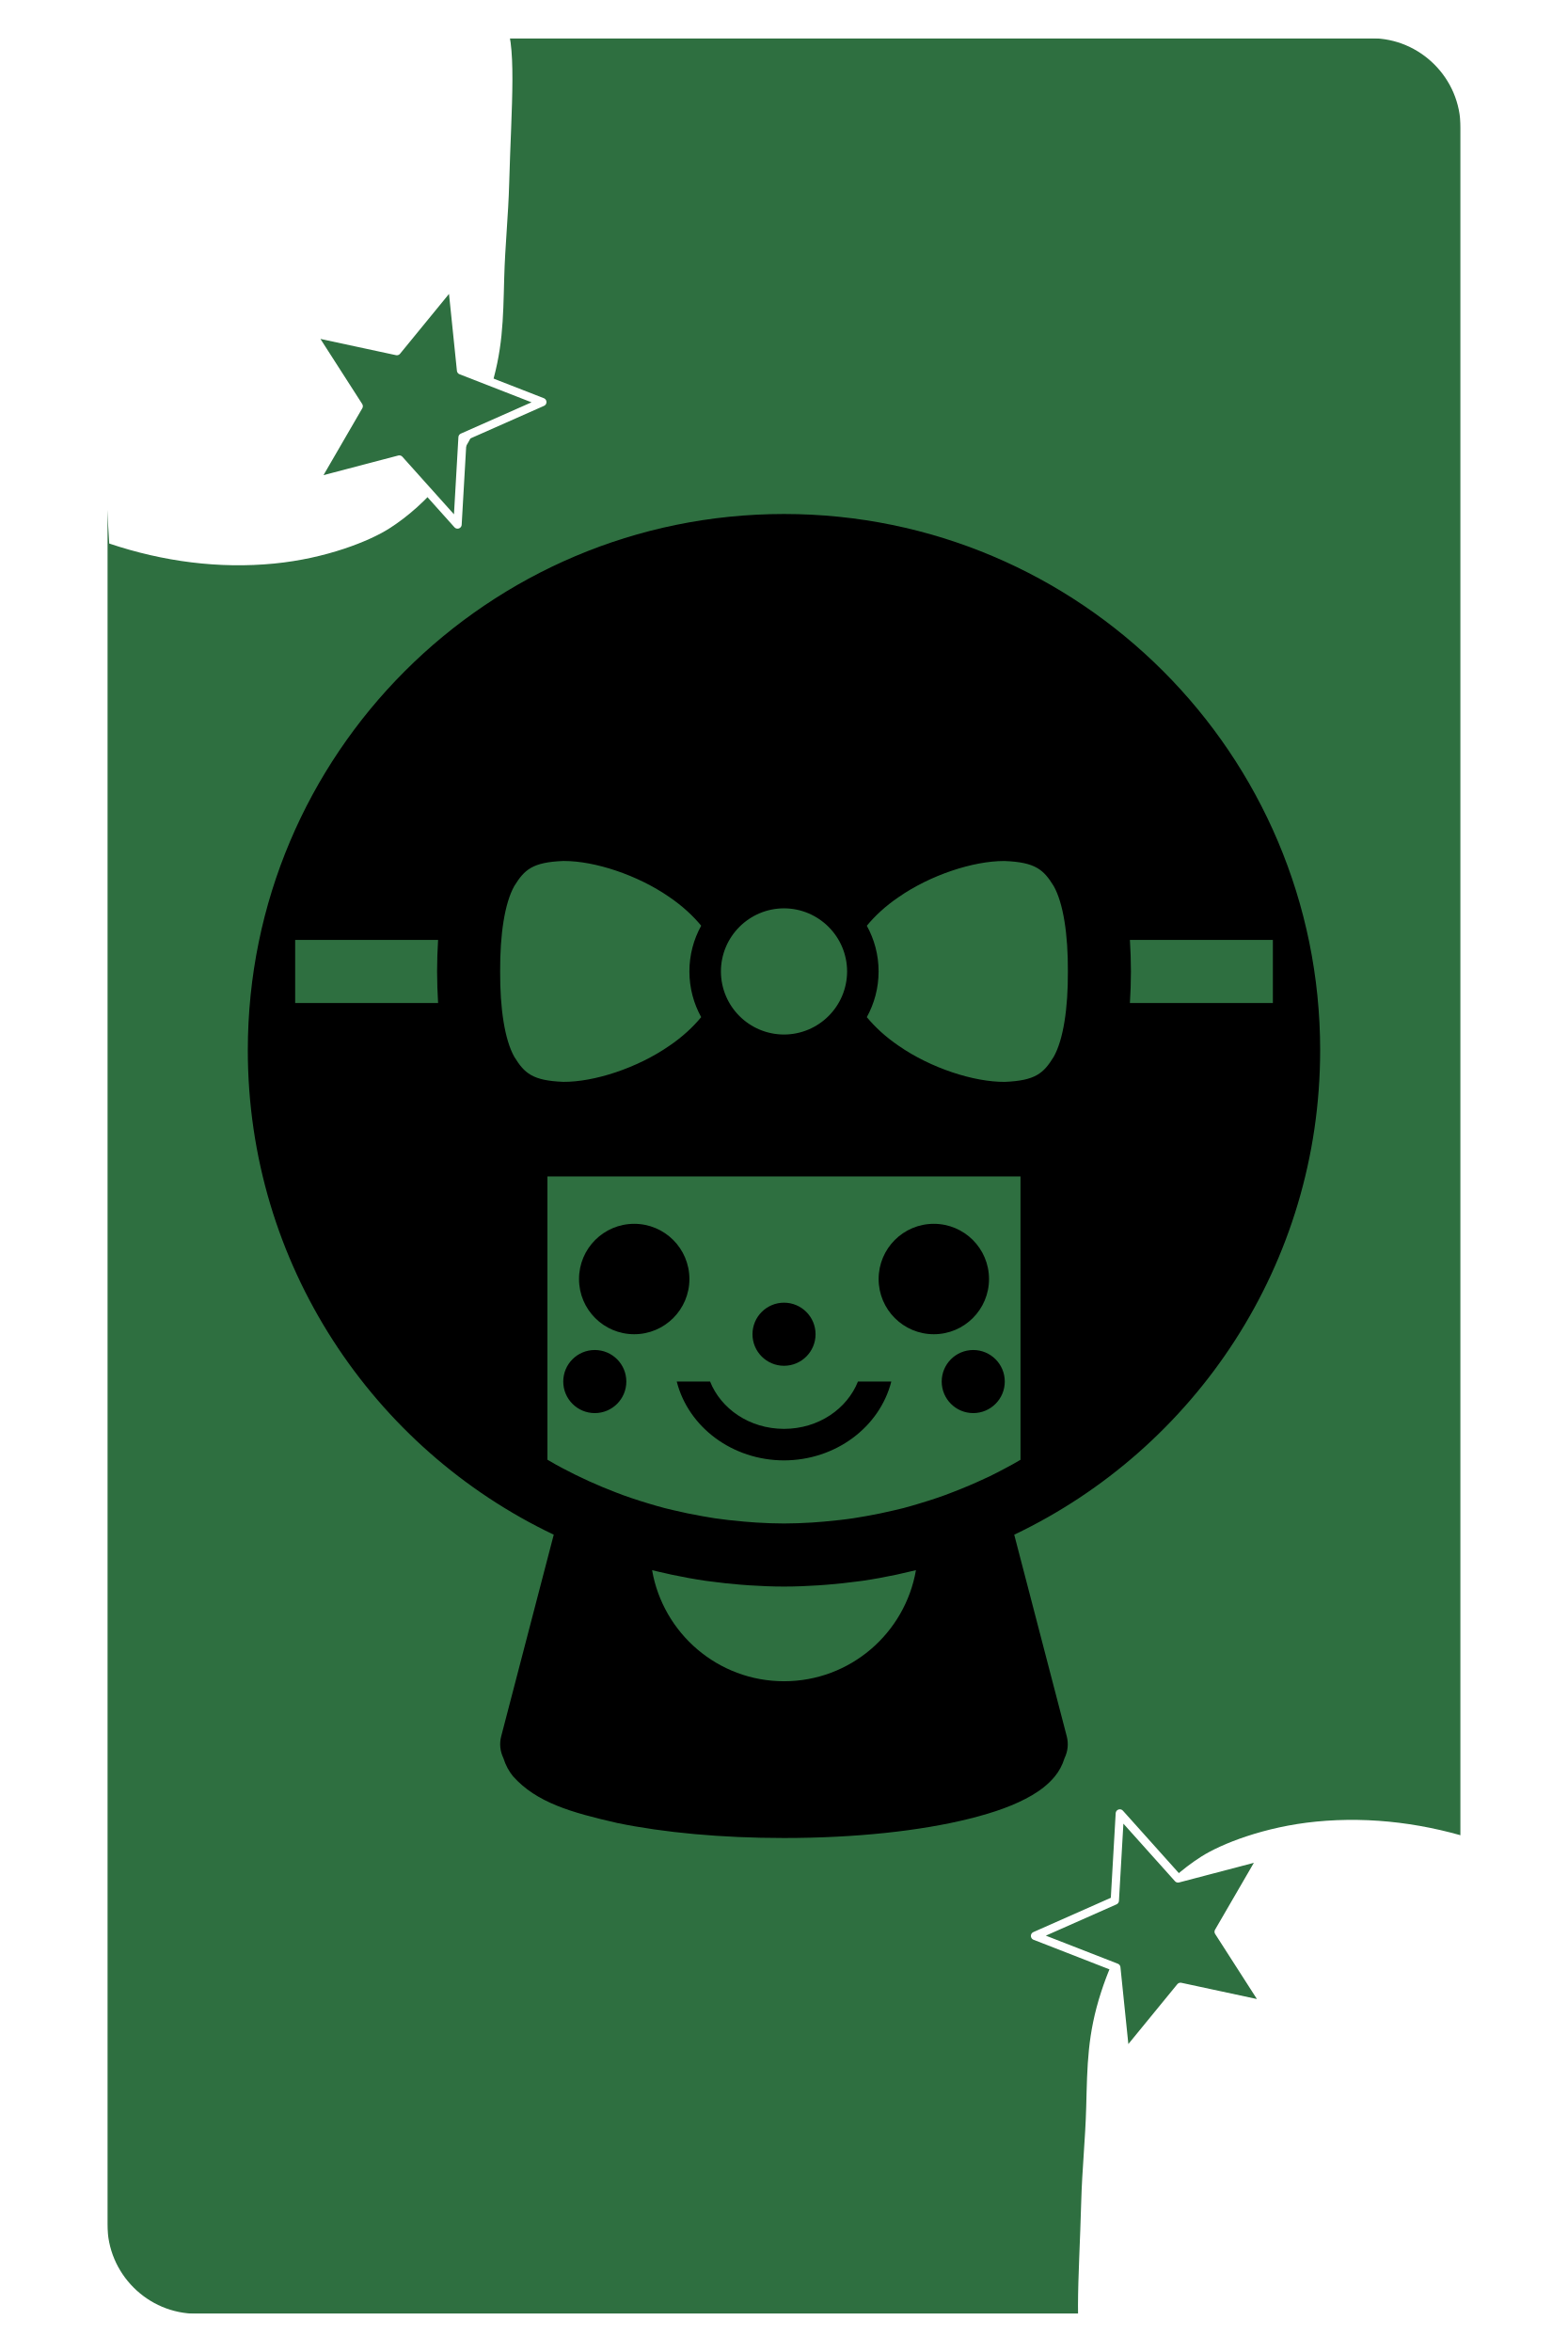
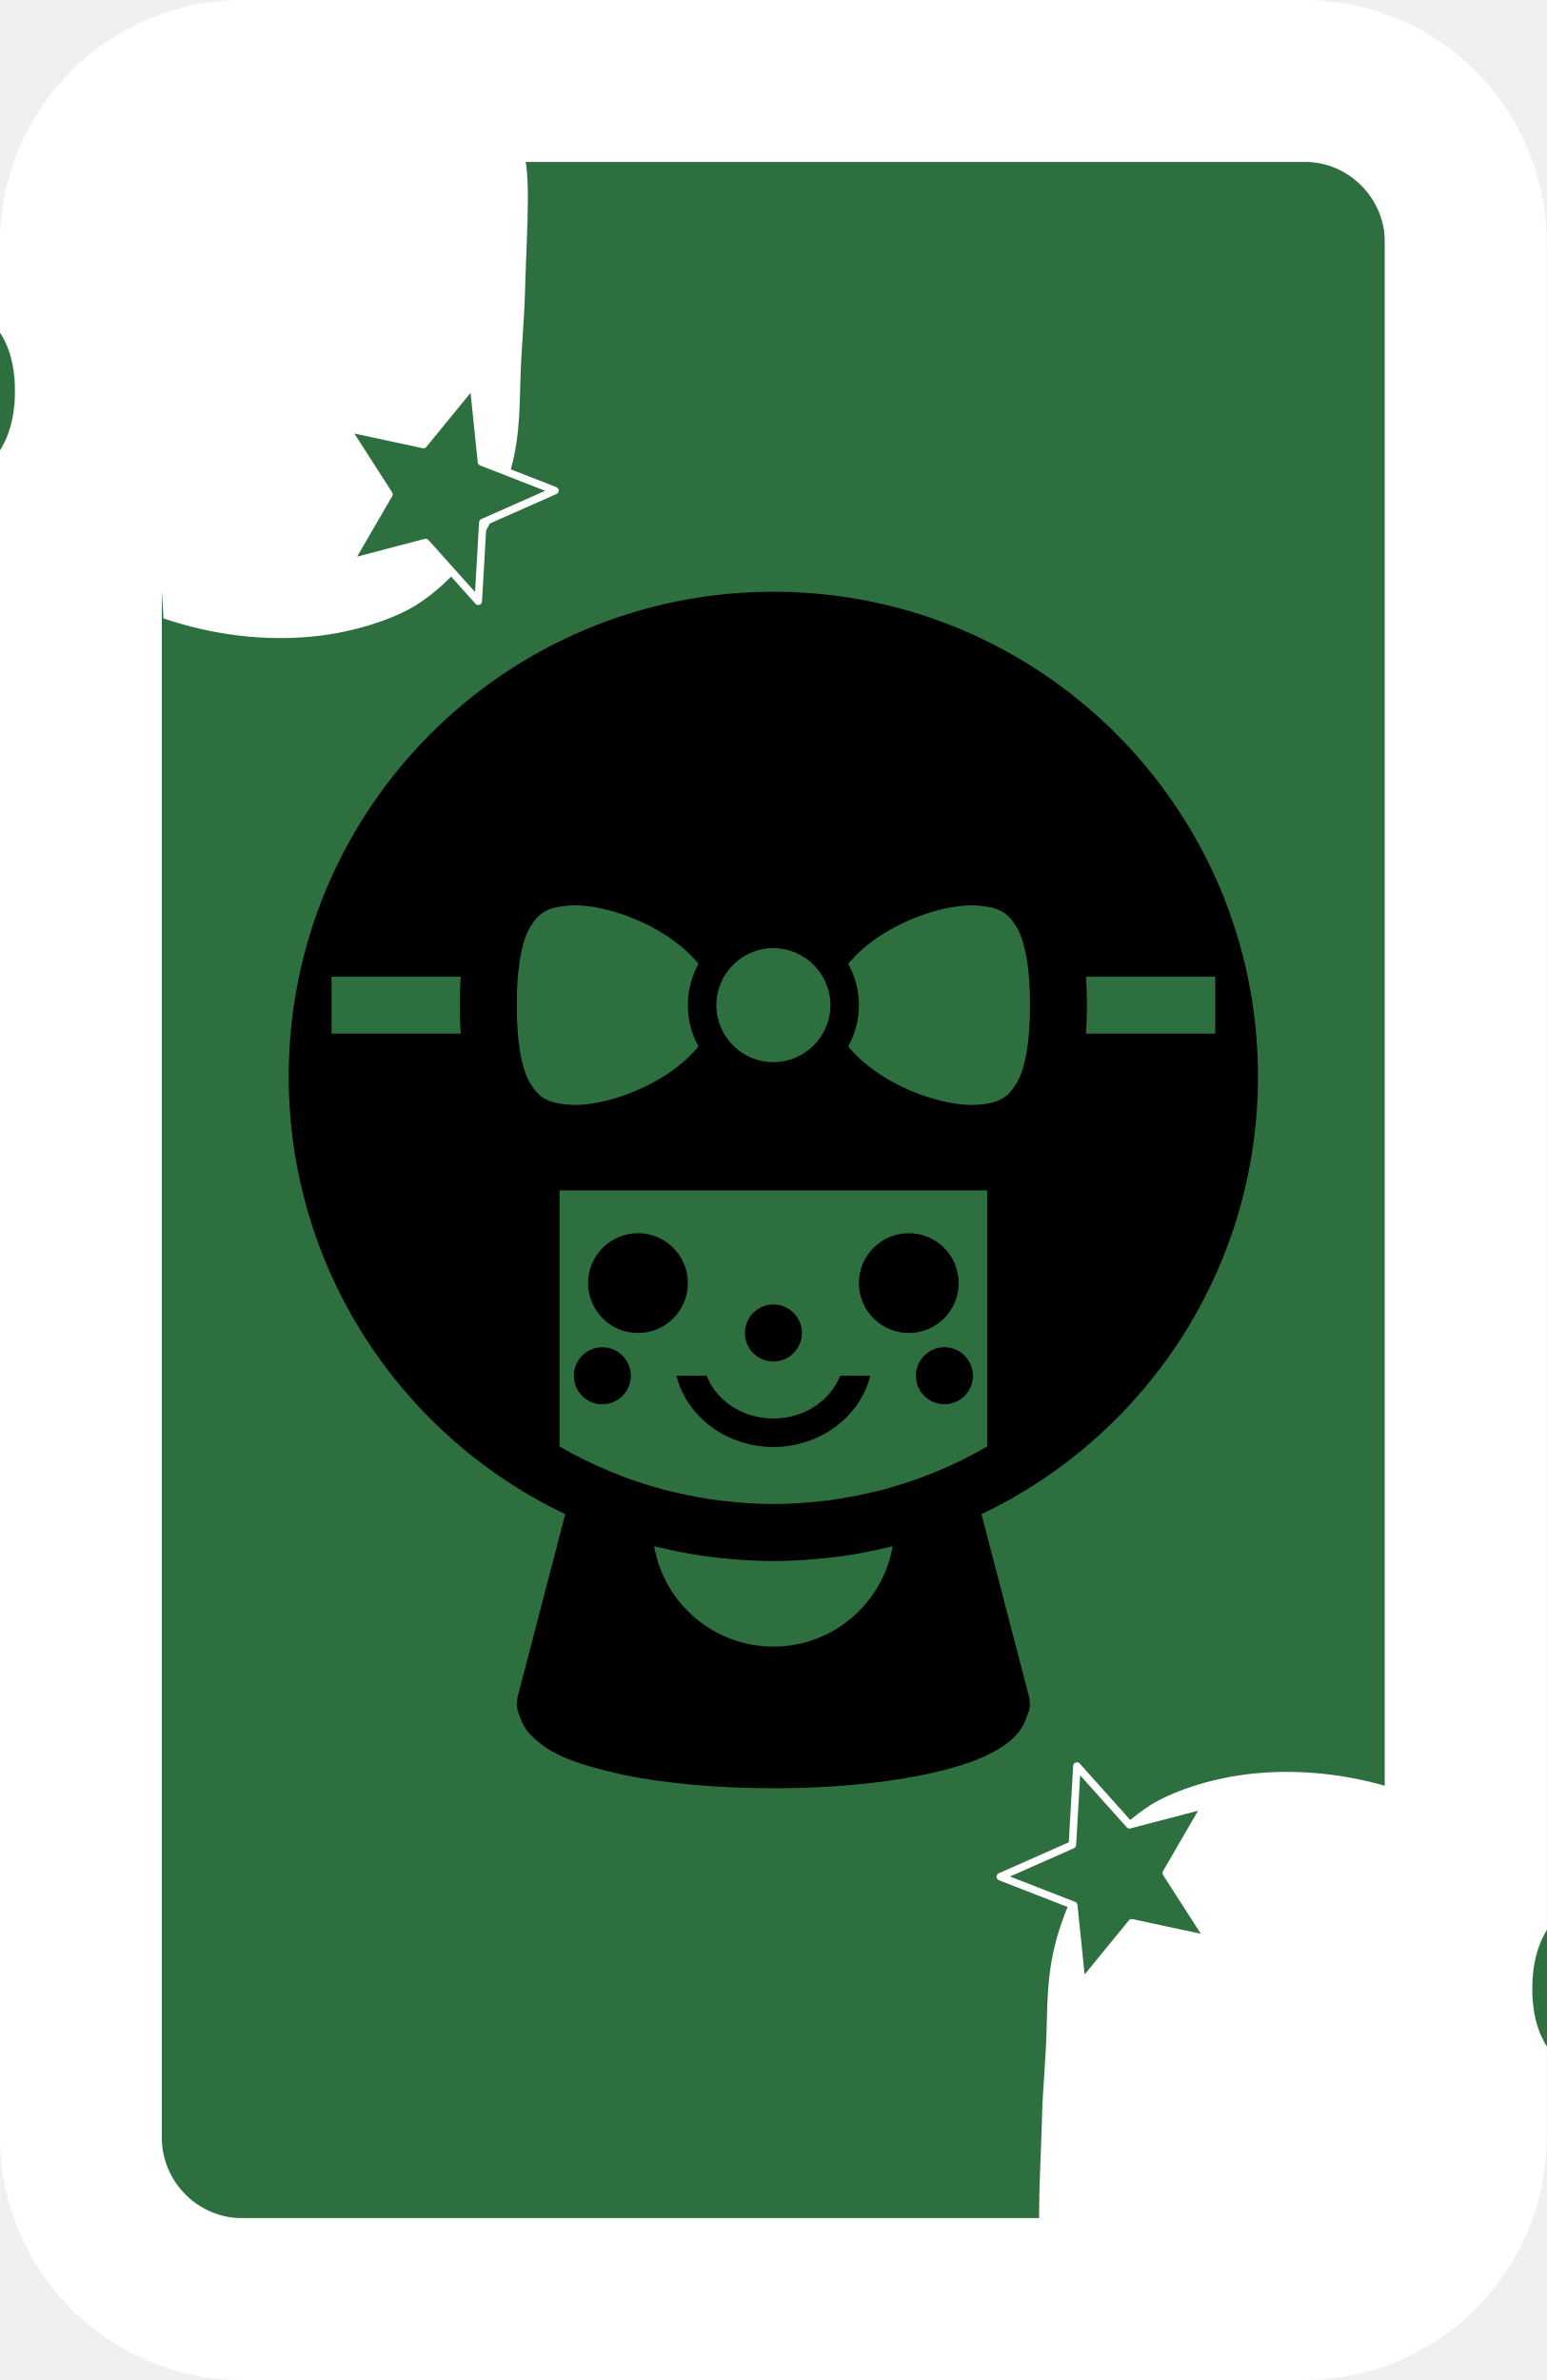
- <svg xmlns="http://www.w3.org/2000/svg" width="7300" height="10948" viewBox="0 0 7300 10948" version="1.1" id="svg2" xml:space="preserve">
+ <svg xmlns="http://www.w3.org/2000/svg" width="7966.67" height="12258.7" viewBox="0 0 7966.67 12258.7" version="1.1" id="svg2" xml:space="preserve">
  <defs id="defs1">
    <style id="style1">
      .cls-1 {
        fill: none;
        stroke: #fff;
        stroke-linecap: round;
        stroke-linejoin: round;
        stroke-width: 833.333px;
      }

      .cls-1, .cls-2 {
        fill-rule: evenodd;
      }

      .cls-2 {
        fill: #fff;
      }

      .cls-3 {
        filter: url(#filter);
      }

      .cls-4 {
        font-size: 250px;
        fill: #1d4c9a;
        text-anchor: middle;
        font-family: MatisseVPro-UB, "FOT-MatisseV Pro";
      }
    </style>
    <filter id="filter" filterUnits="userSpaceOnUse">
      <feFlood result="flood" flood-color="#d2b416" id="feFlood1" />
      <feComposite result="composite" operator="in" in2="SourceGraphic" id="feComposite1" />
-       <feBlend result="blend" in2="SourceGraphic" id="feBlend1" />
+       <feBlend result="blend" in2="SourceGraphic" id="feBlend1" mode="normal" />
    </filter>
    <style id="style1-4">
      .cls-1 {
        fill: none;
        stroke-linecap: round;
        stroke-width: 833.333px;
      }

      .cls-1, .cls-3, .cls-4 {
        stroke: #fff;
      }

      .cls-1, .cls-3 {
        stroke-linejoin: round;
      }

      .cls-1, .cls-2, .cls-4 {
        fill-rule: evenodd;
      }

      .cls-2 {
        fill: #fff;
      }

      .cls-3 {
        stroke-width: 42px;
        filter: url(#filter);
      }

      .cls-4 {
        stroke-width: 41.667px;
      }
    </style>
    <filter id="filter-2" filterUnits="userSpaceOnUse">
      <feFlood result="flood" flood-color="#d2b416" id="feFlood1-3" />
      <feComposite result="composite" operator="in" in2="SourceGraphic" id="feComposite1-2" />
-       <feBlend result="blend" in2="SourceGraphic" id="feBlend1-2" />
+       <feBlend result="blend" in2="SourceGraphic" id="feBlend1-2" mode="normal" />
    </filter>
    <style id="style1-2">
      .cls-1 {
        fill: none;
        stroke-linecap: round;
        stroke-width: 833.333px;
      }

      .cls-1, .cls-3, .cls-4 {
        stroke: #fff;
      }

      .cls-1, .cls-3 {
        stroke-linejoin: round;
      }

      .cls-1, .cls-2, .cls-4 {
        fill-rule: evenodd;
      }

      .cls-2 {
        fill: #fff;
      }

      .cls-3 {
        stroke-width: 42px;
        filter: url(#filter);
      }

      .cls-4 {
        stroke-width: 41.667px;
      }
    </style>
    <filter id="filter-7" filterUnits="userSpaceOnUse">
      <feFlood result="flood" flood-color="#d2b416" id="feFlood1-9" />
      <feComposite result="composite" operator="in" in2="SourceGraphic" id="feComposite1-5" />
-       <feBlend result="blend" in2="SourceGraphic" id="feBlend1-4" />
+       <feBlend result="blend" in2="SourceGraphic" id="feBlend1-4" mode="normal" />
    </filter>
    <style id="style1-7">
      .cls-1 {
        fill: none;
        stroke-linecap: round;
        stroke-width: 833.333px;
      }

      .cls-1, .cls-3, .cls-4 {
        stroke: #fff;
      }

      .cls-1, .cls-3 {
        stroke-linejoin: round;
      }

      .cls-1, .cls-2, .cls-4 {
        fill-rule: evenodd;
      }

      .cls-2 {
        fill: #fff;
      }

      .cls-3 {
        stroke-width: 42px;
        filter: url(#filter);
      }

      .cls-4 {
        stroke-width: 41.667px;
      }
    </style>
    <filter id="filter-4" filterUnits="userSpaceOnUse">
      <feFlood result="flood" flood-color="#d2b416" id="feFlood1-2" />
      <feComposite result="composite" operator="in" in2="SourceGraphic" id="feComposite1-7" />
-       <feBlend result="blend" in2="SourceGraphic" id="feBlend1-7" />
-     </filter>
-     <filter style="color-interpolation-filters:sRGB;" id="filter13" x="0" y="0" width="1" height="1">
-       <feComposite in2="SourceGraphic" operator="arithmetic" k1="0" k2="1" result="composite1" id="feComposite12" />
+       <feBlend result="blend" in2="SourceGraphic" id="feBlend1-7" mode="normal" />
+     </filter>
+     <filter style="color-interpolation-filters:sRGB" id="filter13" x="0" y="0" width="1" height="1">
+       <feComposite in2="SourceGraphic" operator="arithmetic" k1="0" k2="1" result="composite1" id="feComposite12" k3="0" k4="0" />
      <feColorMatrix in="composite1" values="1" type="saturate" result="colormatrix1" id="feColorMatrix12" />
      <feFlood flood-opacity="1" flood-color="rgb(210,180,22)" result="flood1" id="feFlood12" />
      <feBlend in="flood1" in2="colormatrix1" mode="multiply" result="blend1" id="feBlend12" />
      <feBlend in2="blend1" mode="screen" result="blend2" id="feBlend13" />
      <feColorMatrix in="blend2" values="1" type="saturate" result="colormatrix2" id="feColorMatrix13" />
-       <feComposite in="colormatrix2" in2="SourceGraphic" operator="in" k2="1" result="composite2" id="feComposite13" />
+       <feComposite in="colormatrix2" in2="SourceGraphic" operator="in" result="composite2" id="feComposite13" />
    </filter>
    <style id="style1-455">
      .cls-1 {
        fill: none;
        stroke: #fff;
        stroke-linecap: round;
        stroke-linejoin: round;
        stroke-width: 833.333px;
      }

      .cls-1, .cls-2 {
        fill-rule: evenodd;
      }

      .cls-2 {
        fill: #fff;
      }

      .cls-3 {
        filter: url(#filter);
      }

      .cls-4 {
        font-size: 250px;
        fill: #1d4c9a;
        text-anchor: middle;
        font-family: MatisseVPro-UB, "FOT-MatisseV Pro";
      }
    </style>
    <filter id="filter-1" filterUnits="userSpaceOnUse">
      <feFlood result="flood" flood-color="#d2b416" id="feFlood1-71" />
      <feComposite result="composite" operator="in" in2="SourceGraphic" id="feComposite1-15" />
      <feBlend result="blend" in2="SourceGraphic" id="feBlend1-27" mode="normal" />
    </filter>
    <style id="style1-4-6">
      .cls-1 {
        fill: none;
        stroke-linecap: round;
        stroke-width: 833.333px;
      }

      .cls-1, .cls-3, .cls-4 {
        stroke: #fff;
      }

      .cls-1, .cls-3 {
        stroke-linejoin: round;
      }

      .cls-1, .cls-2, .cls-4 {
        fill-rule: evenodd;
      }

      .cls-2 {
        fill: #fff;
      }

      .cls-3 {
        stroke-width: 42px;
        filter: url(#filter);
      }

      .cls-4 {
        stroke-width: 41.667px;
      }
    </style>
    <filter id="filter-2-1" filterUnits="userSpaceOnUse">
      <feFlood result="flood" flood-color="#d2b416" id="feFlood1-3-4" />
      <feComposite result="composite" operator="in" in2="SourceGraphic" id="feComposite1-2-2" />
      <feBlend result="blend" in2="SourceGraphic" id="feBlend1-2-3" mode="normal" />
    </filter>
    <style id="style1-2-2">
      .cls-1 {
        fill: none;
        stroke-linecap: round;
        stroke-width: 833.333px;
      }

      .cls-1, .cls-3, .cls-4 {
        stroke: #fff;
      }

      .cls-1, .cls-3 {
        stroke-linejoin: round;
      }

      .cls-1, .cls-2, .cls-4 {
        fill-rule: evenodd;
      }

      .cls-2 {
        fill: #fff;
      }

      .cls-3 {
        stroke-width: 42px;
        filter: url(#filter);
      }

      .cls-4 {
        stroke-width: 41.667px;
      }
    </style>
    <filter id="filter-7-2" filterUnits="userSpaceOnUse">
      <feFlood result="flood" flood-color="#d2b416" id="feFlood1-9-1" />
      <feComposite result="composite" operator="in" in2="SourceGraphic" id="feComposite1-5-6" />
      <feBlend result="blend" in2="SourceGraphic" id="feBlend1-4-8" mode="normal" />
    </filter>
    <style id="style1-7-5">
      .cls-1 {
        fill: none;
        stroke-linecap: round;
        stroke-width: 833.333px;
      }

      .cls-1, .cls-3, .cls-4 {
        stroke: #fff;
      }

      .cls-1, .cls-3 {
        stroke-linejoin: round;
      }

      .cls-1, .cls-2, .cls-4 {
        fill-rule: evenodd;
      }

      .cls-2 {
        fill: #fff;
      }

      .cls-3 {
        stroke-width: 42px;
        filter: url(#filter);
      }

      .cls-4 {
        stroke-width: 41.667px;
      }
    </style>
    <filter id="filter-4-7" filterUnits="userSpaceOnUse">
      <feFlood result="flood" flood-color="#d2b416" id="feFlood1-2-6" />
      <feComposite result="composite" operator="in" in2="SourceGraphic" id="feComposite1-7-1" />
      <feBlend result="blend" in2="SourceGraphic" id="feBlend1-7-8" mode="normal" />
    </filter>
    <filter style="color-interpolation-filters:sRGB" id="filter13-9" x="0" y="0" width="1" height="1">
      <feComposite in2="SourceGraphic" operator="arithmetic" k1="0" k2="1" result="composite1" id="feComposite12-2" k3="0" k4="0" />
      <feColorMatrix in="composite1" values="1" type="saturate" result="colormatrix1" id="feColorMatrix12-7" />
      <feFlood flood-opacity="1" flood-color="rgb(210,180,22)" result="flood1" id="feFlood12-9" />
      <feBlend in="flood1" in2="colormatrix1" mode="multiply" result="blend1" id="feBlend12-5" />
      <feBlend in2="blend1" mode="screen" result="blend2" id="feBlend13-4" />
      <feColorMatrix in="blend2" values="1" type="saturate" result="colormatrix2" id="feColorMatrix13-3" />
      <feComposite in="colormatrix2" in2="SourceGraphic" operator="in" result="composite2" id="feComposite13-1" />
    </filter>
    <filter id="filter-8" filterUnits="userSpaceOnUse">
      <feFlood result="flood" flood-color="#d2b416" id="feFlood1-24" />
      <feComposite result="composite" operator="in" in2="SourceGraphic" id="feComposite1-55" />
      <feBlend result="blend" in2="SourceGraphic" id="feBlend1-1" mode="normal" />
    </filter>
    <filter id="filter-27" filterUnits="userSpaceOnUse">
      <feFlood result="flood" flood-color="#d2b416" id="feFlood1-6" />
      <feComposite result="composite" operator="in" in2="SourceGraphic" id="feComposite1-1" />
      <feBlend result="blend" in2="SourceGraphic" id="feBlend1-42" mode="normal" />
    </filter>
    <filter id="f0" x="-0.005" y="-0.003" width="1.009" height="1.005">
      <feFlood flood-color="#d2b416" flood-opacity="1" id="feFlood1-7" />
      <feBlend mode="normal" in2="SourceGraphic" id="feBlend1-6" />
      <feComposite in2="SourceAlpha" operator="in" id="feComposite1-18" />
    </filter>
    <style id="style1-3">
      .cls-1 {
        fill: none;
        stroke: #fff;
        stroke-linecap: round;
        stroke-linejoin: round;
        stroke-width: 833.333px;
      }

      .cls-1, .cls-2 {
        fill-rule: evenodd;
      }

      .cls-2 {
        fill: #fff;
      }

      .cls-3 {
        filter: url(#filter);
      }

      .cls-4 {
        font-size: 250px;
        fill: #1d4c9a;
        text-anchor: middle;
        font-family: MatisseVPro-UB, "FOT-MatisseV Pro";
      }
    </style>
    <filter id="filter-87" filterUnits="userSpaceOnUse">
      <feFlood result="flood" flood-color="#d2b416" id="feFlood1-4" />
      <feComposite result="composite" operator="in" in2="SourceGraphic" id="feComposite1-27" />
      <feBlend result="blend" in2="SourceGraphic" id="feBlend1-79" mode="normal" />
    </filter>
    <style id="style1-4-3">
      .cls-1 {
        fill: none;
        stroke-linecap: round;
        stroke-width: 833.333px;
      }

      .cls-1, .cls-3, .cls-4 {
        stroke: #fff;
      }

      .cls-1, .cls-3 {
        stroke-linejoin: round;
      }

      .cls-1, .cls-2, .cls-4 {
        fill-rule: evenodd;
      }

      .cls-2 {
        fill: #fff;
      }

      .cls-3 {
        stroke-width: 42px;
        filter: url(#filter);
      }

      .cls-4 {
        stroke-width: 41.667px;
      }
    </style>
    <filter id="filter-2-19" filterUnits="userSpaceOnUse">
      <feFlood result="flood" flood-color="#d2b416" id="feFlood1-3-8" />
      <feComposite result="composite" operator="in" in2="SourceGraphic" id="feComposite1-2-6" />
      <feBlend result="blend" in2="SourceGraphic" id="feBlend1-2-50" mode="normal" />
    </filter>
    <style id="style1-2-28">
      .cls-1 {
        fill: none;
        stroke-linecap: round;
        stroke-width: 833.333px;
      }

      .cls-1, .cls-3, .cls-4 {
        stroke: #fff;
      }

      .cls-1, .cls-3 {
        stroke-linejoin: round;
      }

      .cls-1, .cls-2, .cls-4 {
        fill-rule: evenodd;
      }

      .cls-2 {
        fill: #fff;
      }

      .cls-3 {
        stroke-width: 42px;
        filter: url(#filter);
      }

      .cls-4 {
        stroke-width: 41.667px;
      }
    </style>
    <filter id="filter-7-6" filterUnits="userSpaceOnUse">
      <feFlood result="flood" flood-color="#d2b416" id="feFlood1-9-0" />
      <feComposite result="composite" operator="in" in2="SourceGraphic" id="feComposite1-5-2" />
      <feBlend result="blend" in2="SourceGraphic" id="feBlend1-4-4" mode="normal" />
    </filter>
    <style id="style1-7-8">
      .cls-1 {
        fill: none;
        stroke-linecap: round;
        stroke-width: 833.333px;
      }

      .cls-1, .cls-3, .cls-4 {
        stroke: #fff;
      }

      .cls-1, .cls-3 {
        stroke-linejoin: round;
      }

      .cls-1, .cls-2, .cls-4 {
        fill-rule: evenodd;
      }

      .cls-2 {
        fill: #fff;
      }

      .cls-3 {
        stroke-width: 42px;
        filter: url(#filter);
      }

      .cls-4 {
        stroke-width: 41.667px;
      }
    </style>
    <filter id="filter-4-6" filterUnits="userSpaceOnUse">
      <feFlood result="flood" flood-color="#d2b416" id="feFlood1-2-5" />
      <feComposite result="composite" operator="in" in2="SourceGraphic" id="feComposite1-7-0" />
      <feBlend result="blend" in2="SourceGraphic" id="feBlend1-7-9" mode="normal" />
    </filter>
    <filter style="color-interpolation-filters:sRGB" id="filter13-0" x="0" y="0" width="1" height="1">
      <feComposite in2="SourceGraphic" operator="arithmetic" k1="0" k2="1" result="composite1" id="feComposite12-0" k3="0" k4="0" />
      <feColorMatrix in="composite1" values="1" type="saturate" result="colormatrix1" id="feColorMatrix12-6" />
      <feFlood flood-opacity="1" flood-color="rgb(210,180,22)" result="flood1" id="feFlood12-1" />
      <feBlend in="flood1" in2="colormatrix1" mode="multiply" result="blend1" id="feBlend12-3" />
      <feBlend in2="blend1" mode="screen" result="blend2" id="feBlend13-8" />
      <feColorMatrix in="blend2" values="1" type="saturate" result="colormatrix2" id="feColorMatrix13-9" />
      <feComposite in="colormatrix2" in2="SourceGraphic" operator="in" result="composite2" id="feComposite13-3" />
    </filter>
    <filter id="filter-8-4" filterUnits="userSpaceOnUse">
      <feFlood result="flood" flood-color="#d2b416" id="feFlood1-24-4" />
      <feComposite result="composite" operator="in" in2="SourceGraphic" id="feComposite1-55-6" />
      <feBlend result="blend" in2="SourceGraphic" id="feBlend1-1-0" mode="normal" />
    </filter>
    <filter id="filter-27-6" filterUnits="userSpaceOnUse">
      <feFlood result="flood" flood-color="#d2b416" id="feFlood1-6-6" />
      <feComposite result="composite" operator="in" in2="SourceGraphic" id="feComposite1-1-1" />
      <feBlend result="blend" in2="SourceGraphic" id="feBlend1-42-8" mode="normal" />
    </filter>
    <filter id="f0-4" x="-0.005" y="-0.003" width="1.009" height="1.005">
      <feFlood flood-color="#d2b416" flood-opacity="1" id="feFlood1-7-9" />
      <feBlend mode="normal" in2="SourceGraphic" id="feBlend1-6-6" />
      <feComposite in2="SourceAlpha" operator="in" id="feComposite1-18-3" />
    </filter>
    <filter id="filter-2-8" filterUnits="userSpaceOnUse">
      <feFlood result="flood" flood-color="#d2b416" id="feFlood1-3-2" />
      <feComposite result="composite" operator="in" in2="SourceGraphic" id="feComposite1-2-4" />
      <feBlend result="blend" in2="SourceGraphic" id="feBlend1-2-5" mode="normal" />
    </filter>
    <filter id="filter-5" filterUnits="userSpaceOnUse">
      <feFlood result="flood" flood-color="#d2b416" id="feFlood1-1" />
      <feComposite result="composite" operator="in" in2="SourceGraphic" id="feComposite1-71" />
      <feBlend result="blend" in2="SourceGraphic" id="feBlend1-15" mode="normal" />
    </filter>
    <filter id="filter2" filterUnits="userSpaceOnUse">
      <feFlood result="flood" flood-color="#d2b416" id="feFlood2" />
      <feComposite result="composite" operator="in" in2="SourceGraphic" id="feComposite2" />
      <feBlend result="blend" in2="SourceGraphic" id="feBlend2" mode="normal" />
    </filter>
    <filter id="filter-7-5" filterUnits="userSpaceOnUse">
      <feFlood result="flood" flood-color="#d2b416" id="feFlood1-9-9" />
      <feComposite result="composite" operator="in" in2="SourceGraphic" id="feComposite1-5-8" />
      <feBlend result="blend" in2="SourceGraphic" id="feBlend1-4-40" mode="normal" />
    </filter>
    <filter id="filter-76" filterUnits="userSpaceOnUse">
      <feFlood result="flood" flood-color="#d2b416" id="feFlood1-36" />
      <feComposite result="composite" operator="in" in2="SourceGraphic" id="feComposite1-154" />
      <feBlend result="blend" in2="SourceGraphic" id="feBlend1-20" mode="normal" />
    </filter>
    <filter id="filter2-9" filterUnits="userSpaceOnUse">
      <feFlood result="flood" flood-color="#d2b416" id="feFlood2-7" />
      <feComposite result="composite" operator="in" in2="SourceGraphic" id="feComposite2-3" />
      <feBlend result="blend" in2="SourceGraphic" id="feBlend2-7" mode="normal" />
    </filter>
  </defs>
  <style id="style1-45">
		.s0 { fill: #da484d } 
	</style>
-   <g id="g8" style="display:inline">
+   <g id="g8" style="display:inline" transform="translate(333.335,655.35)">
    <rect style="display:inline;fill:#2e6f40;fill-opacity:1;stroke-width:1.293" id="rect17" width="6299.407" height="10590.275" x="500.296" y="178.862" />
    <path id="Frame" class="cls-1" d="M 916.667,-238.667 H 6383.33 c 460.24,0 833.34,373.1 833.34,833.333 V 10353.3 c 0,460.3 -373.1,833.4 -833.34,833.4 H 916.667 c -460.237,0 -833.334,-373.1 -833.334,-833.4 V 594.666 C 83.334,134.429 456.43,-238.667 916.667,-238.667 Z" style="display:inline" transform="translate(-0.0015,-0.0165)" />
    <g id="svg2-2" transform="translate(-1385.438,-27.47404)" style="display:inline">
      <g id="g5-6" transform="translate(1437.664,104.6335)" style="display:inline">
        <path class="cls-2" d="m 456.326,2452.84 c 250.961,84.45 512,118.2 768.124,93.2 241.33,-23.55 443.12,-104.22 535.37,-163.11 88.2,-56.31 174.63,-132.39 256.04,-233.02 83.52,-103.23 155.78,-231.06 209.49,-396.12 64.47,-198.14 64.64,-342.21 69.83,-535.94 4.08,-152.56 19.16,-290.181 23.27,-442.734 9.65,-357.386 39.16,-668.751 -26.78,-763.776 -267.94,-386.088 -1250.34,-168.022 -1975,88.028" id="path1-3" style="display:inline;fill:#ffffff;fill-rule:evenodd" />
        <path id="Shape_1_copy_2" data-name="Shape 1 copy 2" class="cls-2" d="m 6843.67,8495.16 c -250.96,-84.45 -512,-118.2 -768.12,-93.2 -241.33,23.55 -443.12,104.22 -535.37,163.11 -88.2,56.31 -174.63,132.39 -256.04,233.02 -83.52,103.23 -155.78,231.06 -209.49,396.12 -64.47,198.14 -64.64,342.21 -69.83,535.94 -4.08,152.55 -19.16,290.15 -23.27,442.75 -9.65,357.4 -39.16,668.7 26.78,763.8 267.94,386 1250.34,168 1975,-88.1" style="display:inline;fill:#ffffff;fill-rule:evenodd" />
      </g>
      <g id="g11-0" style="display:inline">
        <path d="m 5769.721,6458.257 c 0,81.045 65.793,146.843 146.832,146.843 81.039,0 146.832,-65.798 146.832,-146.843 0,-81.045 -65.793,-146.843 -146.832,-146.843 -81.04,0 -146.832,65.773 -146.832,146.843 z M 7531.708,4916.282 C 7531.493,3537.487 6414.009,2420.256 5035.56,2420.011 c -1378.694,0.216 -2496.088,1117.476 -2496.394,2496.271 0.216,995.046 582.337,1853.833 1424.334,2254.837 l -244.696,938.755 c -8.962,34.297 -4.923,69.671 10.132,100.814 10.205,33.269 26.576,62.855 45.527,85.61 109.237,121.58 268.477,167.395 484.993,216.826 215.47,44.431 483.66,69.811 775.947,69.811 334.27,0 636.457,-33.029 865.026,-90.223 114.762,-28.776 210.931,-62.549 289.841,-108.817 39.193,-23.279 75.258,-50.143 106.086,-87.525 18.952,-22.681 35.155,-52.197 45.36,-85.322 15.128,-31.142 19.166,-66.661 10.277,-101.096 l -244.623,-938.817 c 841.96,-401.096 1424.15,-1259.792 1424.273,-2254.837 z m -2496.271,-660.732 c 162.176,0.431 293.45,131.859 293.879,293.613 -0.431,162.402 -131.702,293.398 -293.879,293.827 -162.103,-0.431 -293.377,-131.425 -293.591,-293.827 0.216,-161.76 131.488,-293.185 293.591,-293.613 z M 3425.055,4696.153 H 2759.66 v -293.686 h 665.395 c -3.083,48.231 -4.397,97.204 -4.636,146.77 0.284,49.545 1.553,98.587 4.636,146.917 z m 354.82,250.594 c -44.714,-79.589 -66.894,-225.043 -65.934,-397.51 -0.956,-172.467 21.222,-317.922 65.934,-397.511 47.271,-76.358 84.288,-110.732 227.798,-116.587 h 3.68 c 143.222,0 341.966,64.843 490.781,168.135 60.272,41.036 109.31,86.564 147.86,133.125 -34.94,63.076 -54.919,135.61 -54.919,212.715 0,77.319 19.979,149.78 54.846,212.855 -38.404,46.63 -87.445,92.138 -147.787,133.126 -150.056,104.179 -350.923,169.31 -494.39,168.135 -143.534,-5.784 -180.604,-40.081 -227.871,-116.489 z m 1255.722,2906.515 c -308.054,0 -563.408,-223.489 -614.248,-517.034 22.106,5.569 44.332,10.42 66.509,15.344 7.623,1.697 15.199,3.681 22.895,5.282 52.481,11.233 105.658,20.937 159.521,28.847 8.364,1.243 16.801,2.056 25.332,3.227 44.642,6.094 89.788,10.874 135.238,14.602 14.172,1.171 28.272,2.271 42.515,3.226 53.676,3.442 107.708,5.808 162.25,5.808 54.542,0 108.571,-2.342 162.25,-5.808 14.172,-0.956 28.272,-2.055 42.372,-3.226 45.527,-3.752 90.742,-8.508 135.526,-14.602 8.293,-1.172 16.801,-1.984 25.046,-3.155 53.82,-7.935 107.041,-17.615 159.692,-28.92 7.624,-1.625 15.271,-3.609 22.895,-5.282 22.249,-4.923 44.427,-9.847 66.436,-15.344 -50.809,293.545 -306.164,517.035 -614.187,517.035 z M 6136.716,6822.361 c -12.476,7.266 -24.95,14.603 -37.592,21.654 -12.332,6.764 -24.663,13.289 -36.995,19.814 -23.349,12.404 -46.84,24.737 -70.693,36.28 -6.381,3.012 -12.929,5.808 -19.382,8.819 -48.897,22.992 -98.819,44.192 -149.555,63.644 -13.216,5.067 -26.36,10.349 -39.791,15.129 -24.161,8.747 -48.538,16.897 -73.129,24.808 -14.841,4.78 -29.873,9.393 -44.929,13.814 -24.52,7.409 -49.04,14.603 -73.942,21.152 -14.912,3.895 -30.016,7.122 -45.072,10.731 -41.846,9.99 -84.147,18.714 -126.925,26.219 -20.337,3.609 -40.675,7.266 -61.229,10.277 -21.078,3.155 -42.444,5.736 -63.811,8.222 -24.018,2.796 -48.084,5.21 -72.388,7.266 -18.497,1.553 -36.923,3.226 -55.588,4.326 -43.089,2.581 -86.417,4.398 -130.105,4.398 -43.689,0 -87.059,-1.768 -130.032,-4.398 -18.784,-1.099 -37.378,-2.725 -55.946,-4.326 -24.09,-1.984 -48.013,-4.47 -71.862,-7.194 -21.58,-2.581 -43.161,-5.139 -64.6,-8.293 -19.74,-2.94 -39.193,-6.453 -58.814,-9.919 -45.67,-8.006 -90.742,-17.327 -135.459,-28.131 -12.475,-3.083 -25.189,-5.736 -37.664,-9.035 -25.978,-6.764 -51.62,-14.245 -77.24,-21.964 -13.646,-4.111 -27.173,-8.15 -40.675,-12.548 -25.762,-8.223 -51.381,-16.802 -76.713,-25.98 -11.018,-3.968 -21.867,-8.293 -32.885,-12.476 -85.677,-32.671 -168.936,-70.411 -249.235,-113.069 -9.99,-5.282 -19.908,-10.636 -29.801,-16.085 -13.646,-7.553 -27.101,-15.487 -40.532,-23.279 V 5503.567 h 2202.423 l 0.046,1318.773 z m 154.456,-1875.615 c -47.199,76.358 -84.435,110.732 -227.731,116.588 -143.462,1.171 -344.542,-63.957 -494.391,-168.135 -60.343,-41.037 -109.383,-86.564 -148,-133.199 34.868,-63.075 54.846,-135.536 54.846,-212.782 0,-77.172 -19.979,-149.566 -54.846,-212.641 38.548,-46.629 87.585,-92.205 148,-133.199 148.527,-103.224 347.485,-168.135 490.708,-168.135 l 3.68,0.046 c 143.222,5.88 180.53,40.224 227.731,116.587 44.786,79.589 66.962,225.043 66.007,397.51 0.956,172.32 -21.222,317.757 -66.007,397.364 z m 354.747,-544.28 h 665.578 v 293.686 h -665.578 c 3.155,-48.302 4.541,-97.345 4.779,-146.917 -0.284,-49.497 -1.625,-98.471 -4.779,-146.77 z M 4338.143,6238.005 c 141.907,0 256.957,-115.058 256.957,-256.975 0,-141.918 -115.049,-256.976 -256.957,-256.976 -141.981,0 -256.956,115.058 -256.956,256.976 0,141.917 114.975,256.975 256.956,256.975 z m 697.331,587.231 c 239.416,-0.431 445.208,-153.824 499.597,-366.967 h -155.269 c -50.21,125.765 -181.845,219.904 -344.26,220.264 -162.317,-0.358 -293.952,-94.5 -344.187,-220.264 h -155.196 c 54.322,213.216 259.893,366.581 499.31,366.967 z m -880.871,-220.124 c 81.039,0 146.832,-65.798 146.832,-146.843 0,-81.046 -65.793,-146.843 -146.832,-146.843 -81.039,0 -146.832,65.797 -146.832,146.843 0,81.045 65.793,146.843 146.832,146.843 z m 1578.447,-367.108 c 141.907,0 256.956,-115.058 256.956,-256.975 0,-141.918 -115.05,-256.976 -256.956,-256.976 -141.981,0 -256.957,115.058 -256.957,256.976 0,141.917 114.975,256.975 256.957,256.975 z m -697.453,146.843 c 81.039,0 146.832,-65.798 146.832,-146.843 0,-81.046 -65.793,-146.843 -146.832,-146.843 -81.039,0 -146.832,65.797 -146.832,146.843 0,81.045 65.793,146.843 146.832,146.843 z" id="path9" style="display:inline;fill:#000000;stroke-width:6.118" />
      </g>
    </g>
    <g id="g5" style="display:inline">
      <text xml:space="preserve" style="font-style:normal;font-variant:normal;font-weight:900;font-stretch:extra-expanded;font-size:2092.92px;font-family:'FOT-Matisse Pro';-inkscape-font-specification:'FOT-Matisse Pro Heavy Extra-Expanded';text-align:center;letter-spacing:0px;writing-mode:lr-tb;direction:ltr;text-anchor:middle;fill:#2e6f40;fill-opacity:1;stroke:#ffffff;stroke-width:1.048;stroke-linecap:round;stroke-linejoin:round" x="1119.242" y="1857.236" id="text4" transform="scale(0.9996934,1.000307)">
        <tspan id="tspan4" x="1119.242" y="1857.236" style="font-style:normal;font-variant:normal;font-weight:900;font-stretch:extra-expanded;font-size:2092.92px;font-family:'FOT-Matisse Pro';-inkscape-font-specification:'FOT-Matisse Pro Heavy Extra-Expanded';fill:#2e6f40;fill-opacity:1;stroke-width:1.048">6</tspan>
      </text>
      <text xml:space="preserve" style="font-style:normal;font-variant:normal;font-weight:900;font-stretch:extra-expanded;font-size:2092.92px;font-family:'FOT-Matisse Pro';-inkscape-font-specification:'FOT-Matisse Pro Heavy Extra-Expanded';text-align:center;letter-spacing:0px;writing-mode:lr-tb;direction:ltr;text-anchor:middle;fill:#2e6f40;fill-opacity:1;stroke:#ffffff;stroke-width:1.048;stroke-linecap:round;stroke-linejoin:round" x="-6185.879" y="-9086.003" id="text5" transform="scale(-0.9996934,-1.000307)">
        <tspan id="tspan5" x="-6185.879" y="-9086.003" style="fill:#2e6f40;fill-opacity:1;stroke-width:1.048">6</tspan>
      </text>
    </g>
    <g id="g7" transform="matrix(0.8859147,0,0,0.8859692,486.2089,-17.12785)" style="display:inline;fill:#2e6f40;fill-opacity:1">
      <path style="display:inline;fill:#2e6f40;fill-opacity:1;stroke:#ffffff;stroke-width:1.229;stroke-linecap:round;stroke-linejoin:round;stroke-dasharray:none;stroke-opacity:1" id="path3" d="m 95.486,63.323 -10.764,-7.158 -11.283,6.309 3.481,-12.449 -9.486,-8.781 12.916,-0.536 5.42,-11.736 4.501,12.118 12.836,1.528 -10.134,8.026 z" transform="matrix(34.33915,8.882734,-8.882734,34.33915,-860.785,-247.6003)" />
      <path style="display:inline;fill:#2e6f40;fill-opacity:1;stroke:#ffffff;stroke-width:1.229;stroke-linecap:round;stroke-linejoin:round;stroke-dasharray:none;stroke-opacity:1" id="path3-3" d="m 95.486,63.323 -10.764,-7.158 -11.283,6.309 3.481,-12.449 -9.486,-8.781 12.916,-0.536 5.42,-11.736 4.501,12.118 12.836,1.528 -10.134,8.026 z" transform="matrix(-34.33915,-8.882734,8.882734,-34.33915,8052.542,12569.591)" />
    </g>
  </g>
</svg>
